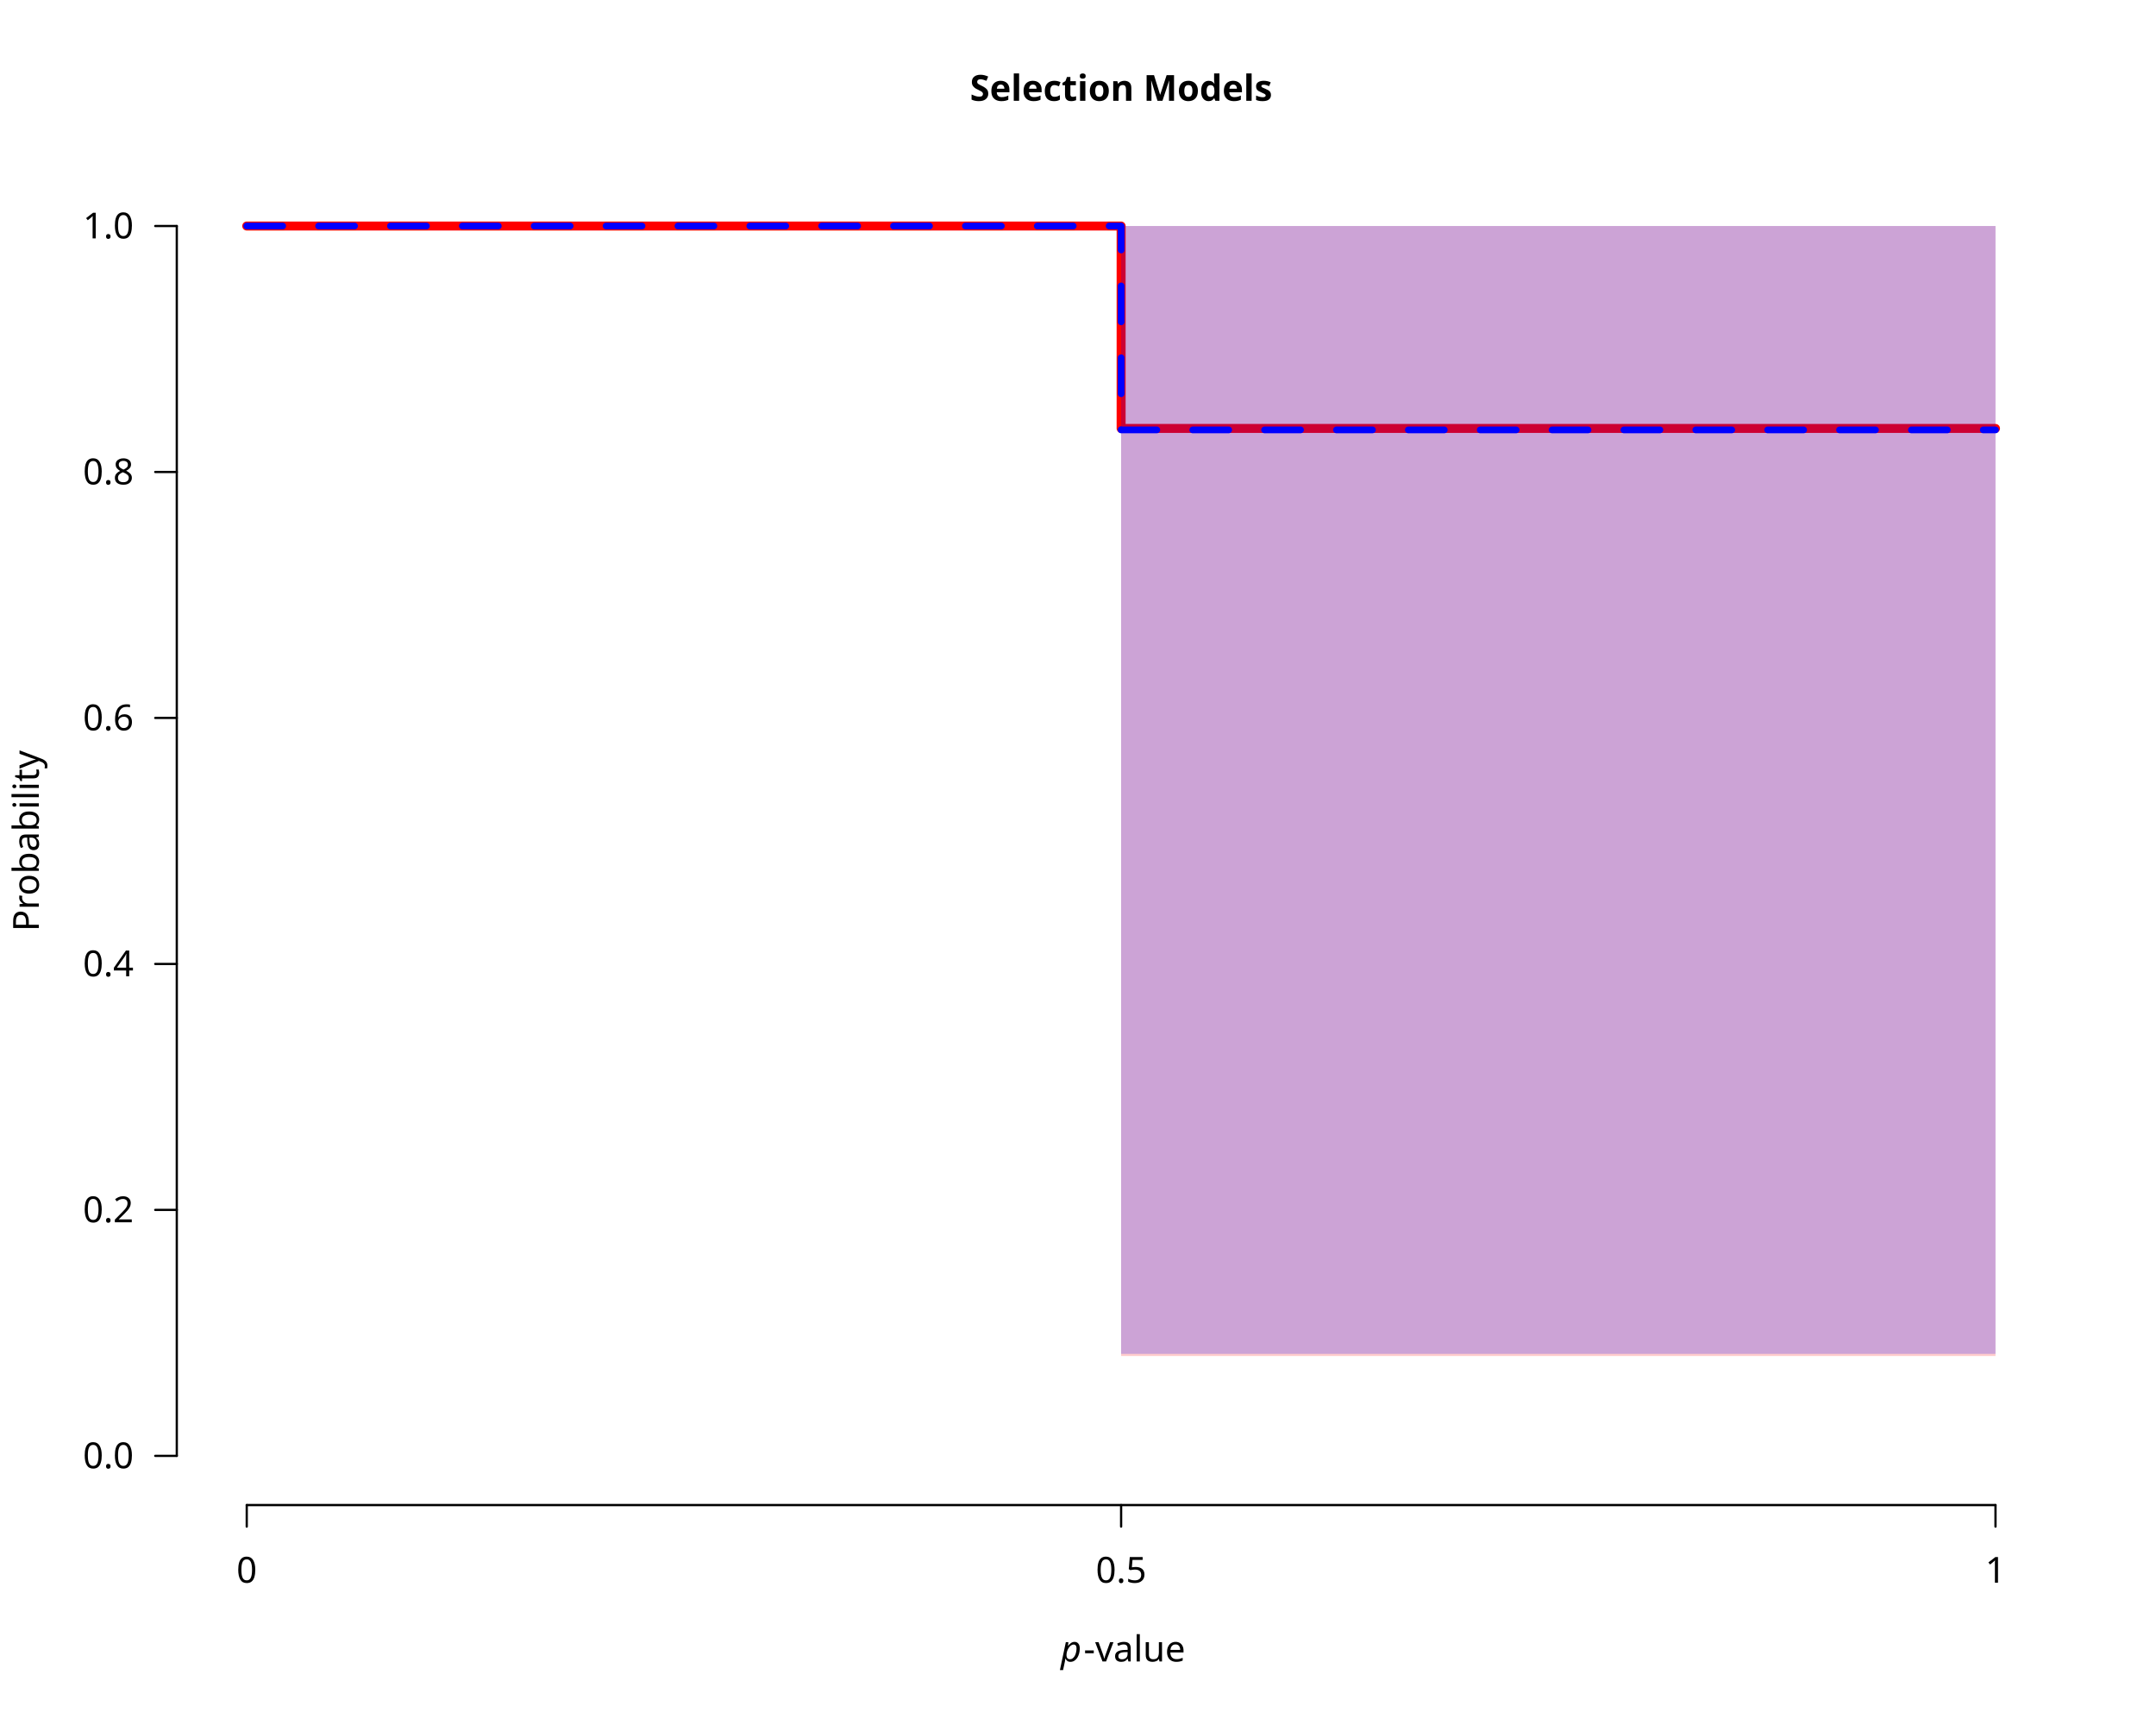
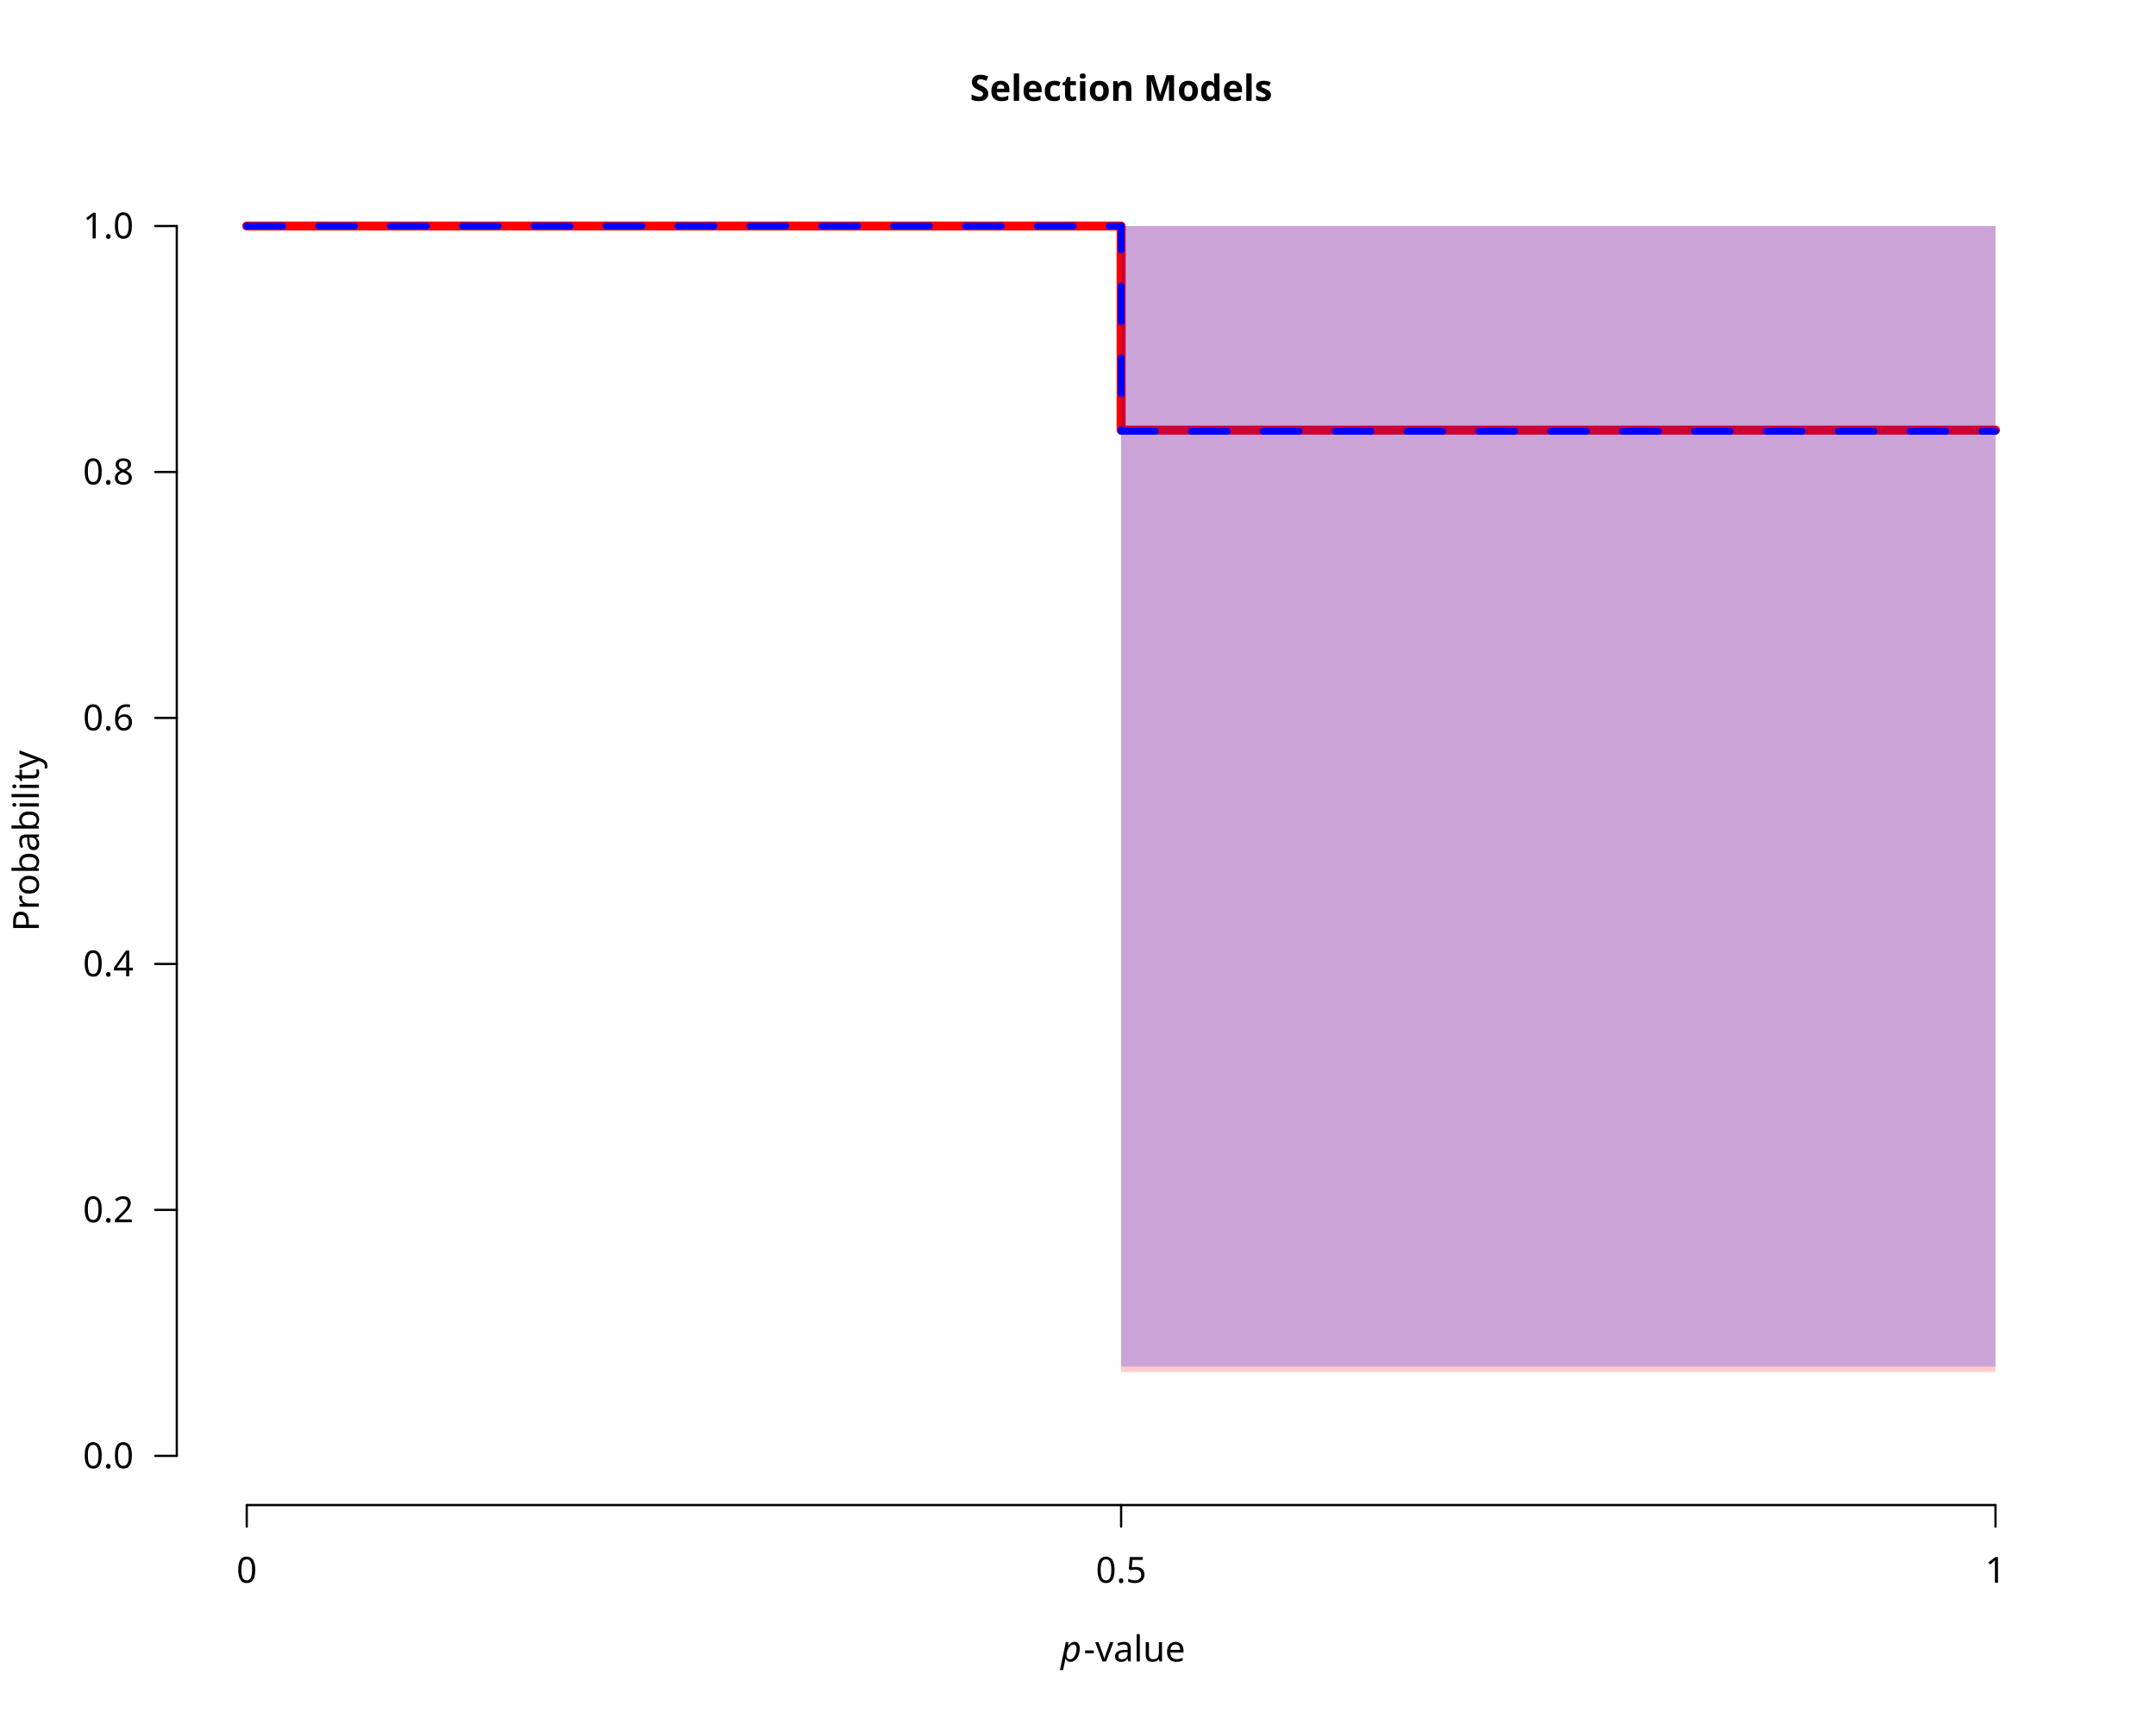
<svg xmlns="http://www.w3.org/2000/svg" class="svglite" data-engine-version="2.0" width="720.00pt" height="576.00pt" viewBox="0 0 720.00 576.00">
  <defs>
    <style type="text/css">
    .svglite line, .svglite polyline, .svglite polygon, .svglite path, .svglite rect, .svglite circle {
      fill: none;
      stroke: #000000;
      stroke-linecap: round;
      stroke-linejoin: round;
      stroke-miterlimit: 10.00;
    }
  </style>
  </defs>
  <rect width="100%" height="100%" style="stroke: none; fill: #FFFFFF;" />
  <defs>
    <clipPath id="cpMC4wMHw3MjAuMDB8MC4wMHw1NzYuMDA=">
      <rect x="0.00" y="0.00" width="720.00" height="576.00" />
    </clipPath>
  </defs>
  <g clip-path="url(#cpMC4wMHw3MjAuMDB8MC4wMHw1NzYuMDA=)">
    <text x="374.40" y="33.65" text-anchor="middle" style="font-size: 12.00px; font-weight: bold; font-family: sans;" textLength="91.40px" lengthAdjust="spacingAndGlyphs">Selection Models</text>
    <text x="354.23" y="554.79" style="font-size: 12.00px; font-style: italic; font-family: sans;" textLength="6.67px" lengthAdjust="spacingAndGlyphs">p</text>
    <text x="361.88" y="554.79" style="font-size: 12.00px; font-family: sans;" textLength="32.69px" lengthAdjust="spacingAndGlyphs">-value</text>
    <text transform="translate(12.96,280.80) rotate(-90)" text-anchor="middle" style="font-size: 12.00px; font-family: sans;" textLength="56.03px" lengthAdjust="spacingAndGlyphs">Probability</text>
    <line x1="82.40" y1="502.56" x2="666.40" y2="502.56" style="stroke-width: 0.75;" />
    <line x1="82.40" y1="502.56" x2="82.40" y2="509.76" style="stroke-width: 0.75;" />
    <line x1="374.40" y1="502.56" x2="374.40" y2="509.76" style="stroke-width: 0.75;" />
    <line x1="666.40" y1="502.56" x2="666.40" y2="509.76" style="stroke-width: 0.75;" />
    <text x="82.40" y="528.48" text-anchor="middle" style="font-size: 12.00px; font-family: sans;" textLength="6.67px" lengthAdjust="spacingAndGlyphs">0</text>
    <text x="374.40" y="528.48" text-anchor="middle" style="font-size: 12.00px; font-family: sans;" textLength="16.68px" lengthAdjust="spacingAndGlyphs">0.5</text>
    <text x="666.40" y="528.48" text-anchor="middle" style="font-size: 12.00px; font-family: sans;" textLength="6.67px" lengthAdjust="spacingAndGlyphs">1</text>
    <line x1="59.04" y1="486.13" x2="59.04" y2="75.47" style="stroke-width: 0.75;" />
    <line x1="59.04" y1="486.13" x2="51.84" y2="486.13" style="stroke-width: 0.75;" />
    <line x1="59.04" y1="404.00" x2="51.84" y2="404.00" style="stroke-width: 0.75;" />
    <line x1="59.04" y1="321.87" x2="51.84" y2="321.87" style="stroke-width: 0.75;" />
    <line x1="59.04" y1="239.73" x2="51.84" y2="239.73" style="stroke-width: 0.75;" />
    <line x1="59.04" y1="157.60" x2="51.84" y2="157.60" style="stroke-width: 0.75;" />
    <line x1="59.04" y1="75.47" x2="51.84" y2="75.47" style="stroke-width: 0.75;" />
    <text x="44.64" y="490.26" text-anchor="end" style="font-size: 12.00px; font-family: sans;" textLength="16.68px" lengthAdjust="spacingAndGlyphs">0.0</text>
    <text x="44.64" y="408.13" text-anchor="end" style="font-size: 12.00px; font-family: sans;" textLength="16.68px" lengthAdjust="spacingAndGlyphs">0.2</text>
    <text x="44.64" y="326.00" text-anchor="end" style="font-size: 12.00px; font-family: sans;" textLength="16.68px" lengthAdjust="spacingAndGlyphs">0.4</text>
    <text x="44.64" y="243.86" text-anchor="end" style="font-size: 12.00px; font-family: sans;" textLength="16.68px" lengthAdjust="spacingAndGlyphs">0.6</text>
    <text x="44.64" y="161.73" text-anchor="end" style="font-size: 12.00px; font-family: sans;" textLength="16.68px" lengthAdjust="spacingAndGlyphs">0.8</text>
    <text x="44.64" y="79.60" text-anchor="end" style="font-size: 12.00px; font-family: sans;" textLength="16.68px" lengthAdjust="spacingAndGlyphs">1.0</text>
  </g>
  <defs>
    <clipPath id="cpNTkuMDR8Njg5Ljc2fDU5LjA0fDUwMi41Ng==">
      <rect x="59.04" y="59.04" width="630.72" height="443.52" />
    </clipPath>
  </defs>
  <g clip-path="url(#cpNTkuMDR8Njg5Ljc2fDU5LjA0fDUwMi41Ng==)">
-     <polygon points="82.40,75.47 374.40,75.47 374.40,452.79 666.40,452.79 666.40,75.47 374.40,75.47 374.40,75.47 82.40,75.47 " style="stroke-width: 0.75; stroke: none; fill: #FF0000; fill-opacity: 0.20;" />
-     <polyline points="82.40,75.47 374.40,75.47 374.40,143.06 666.40,143.06 " style="stroke-width: 3.00; stroke: #FF0000;" />
-     <polygon points="82.40,75.47 374.40,75.47 374.40,452.07 666.40,452.07 666.40,75.47 374.40,75.47 374.40,75.47 82.40,75.47 " style="stroke-width: 0.75; stroke: none; fill: #0000FF; fill-opacity: 0.20;" />
-     <polyline points="82.40,75.47 374.40,75.47 374.40,143.55 666.40,143.55 " style="stroke-width: 2.25; stroke: #0000FF; stroke-dasharray: 12.00,12.00;" />
+     <polygon points="82.40,75.47 374.40,75.47 374.40,458.14 666.40,458.14 666.40,75.47 374.40,75.47 374.40,75.47 82.40,75.47 " style="stroke-width: 0.75; stroke: none; fill: #FF0000; fill-opacity: 0.20;" />
+     <polyline points="82.40,75.47 374.40,75.47 374.40,143.64 666.40,143.64 " style="stroke-width: 3.00; stroke: #FF0000;" />
+     <polygon points="82.40,75.47 374.40,75.47 374.40,456.33 666.40,456.33 666.40,75.47 374.40,75.47 374.40,75.47 82.40,75.47 " style="stroke-width: 0.75; stroke: none; fill: #0000FF; fill-opacity: 0.20;" />
+     <polyline points="82.40,75.47 374.40,75.47 374.40,144.02 666.40,144.02 " style="stroke-width: 2.25; stroke: #0000FF; stroke-dasharray: 12.00,12.00;" />
  </g>
</svg>
